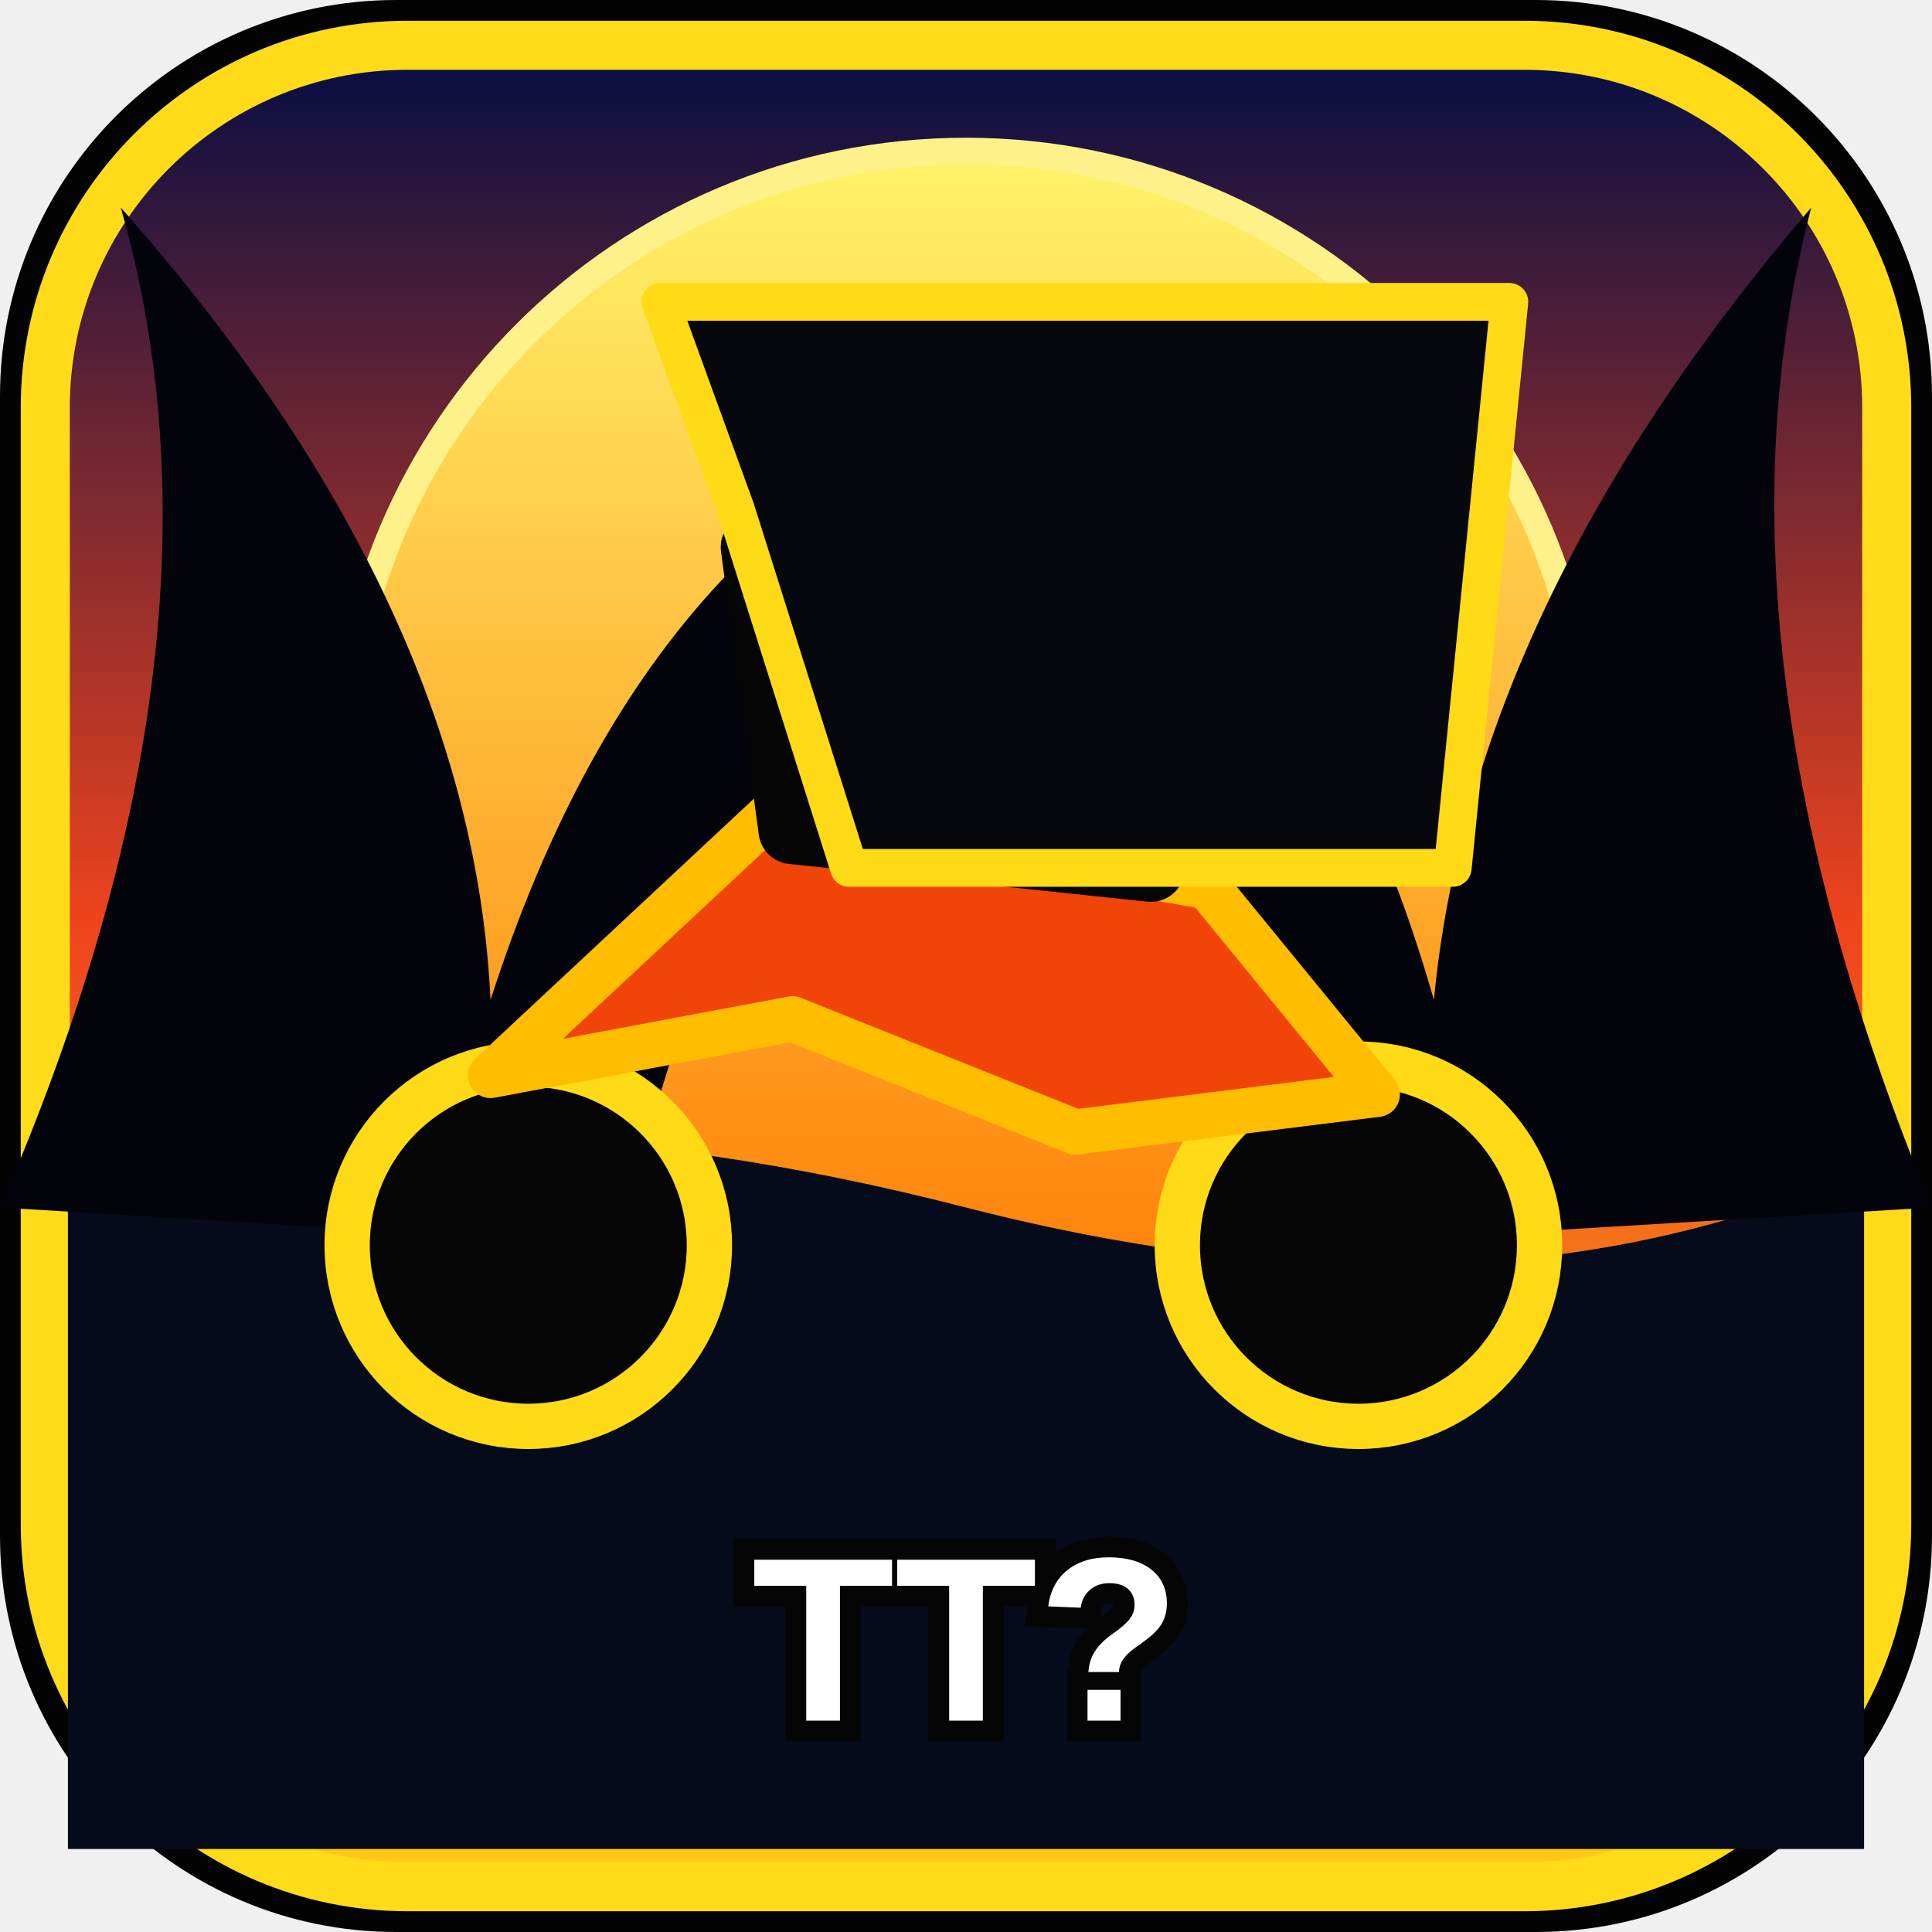
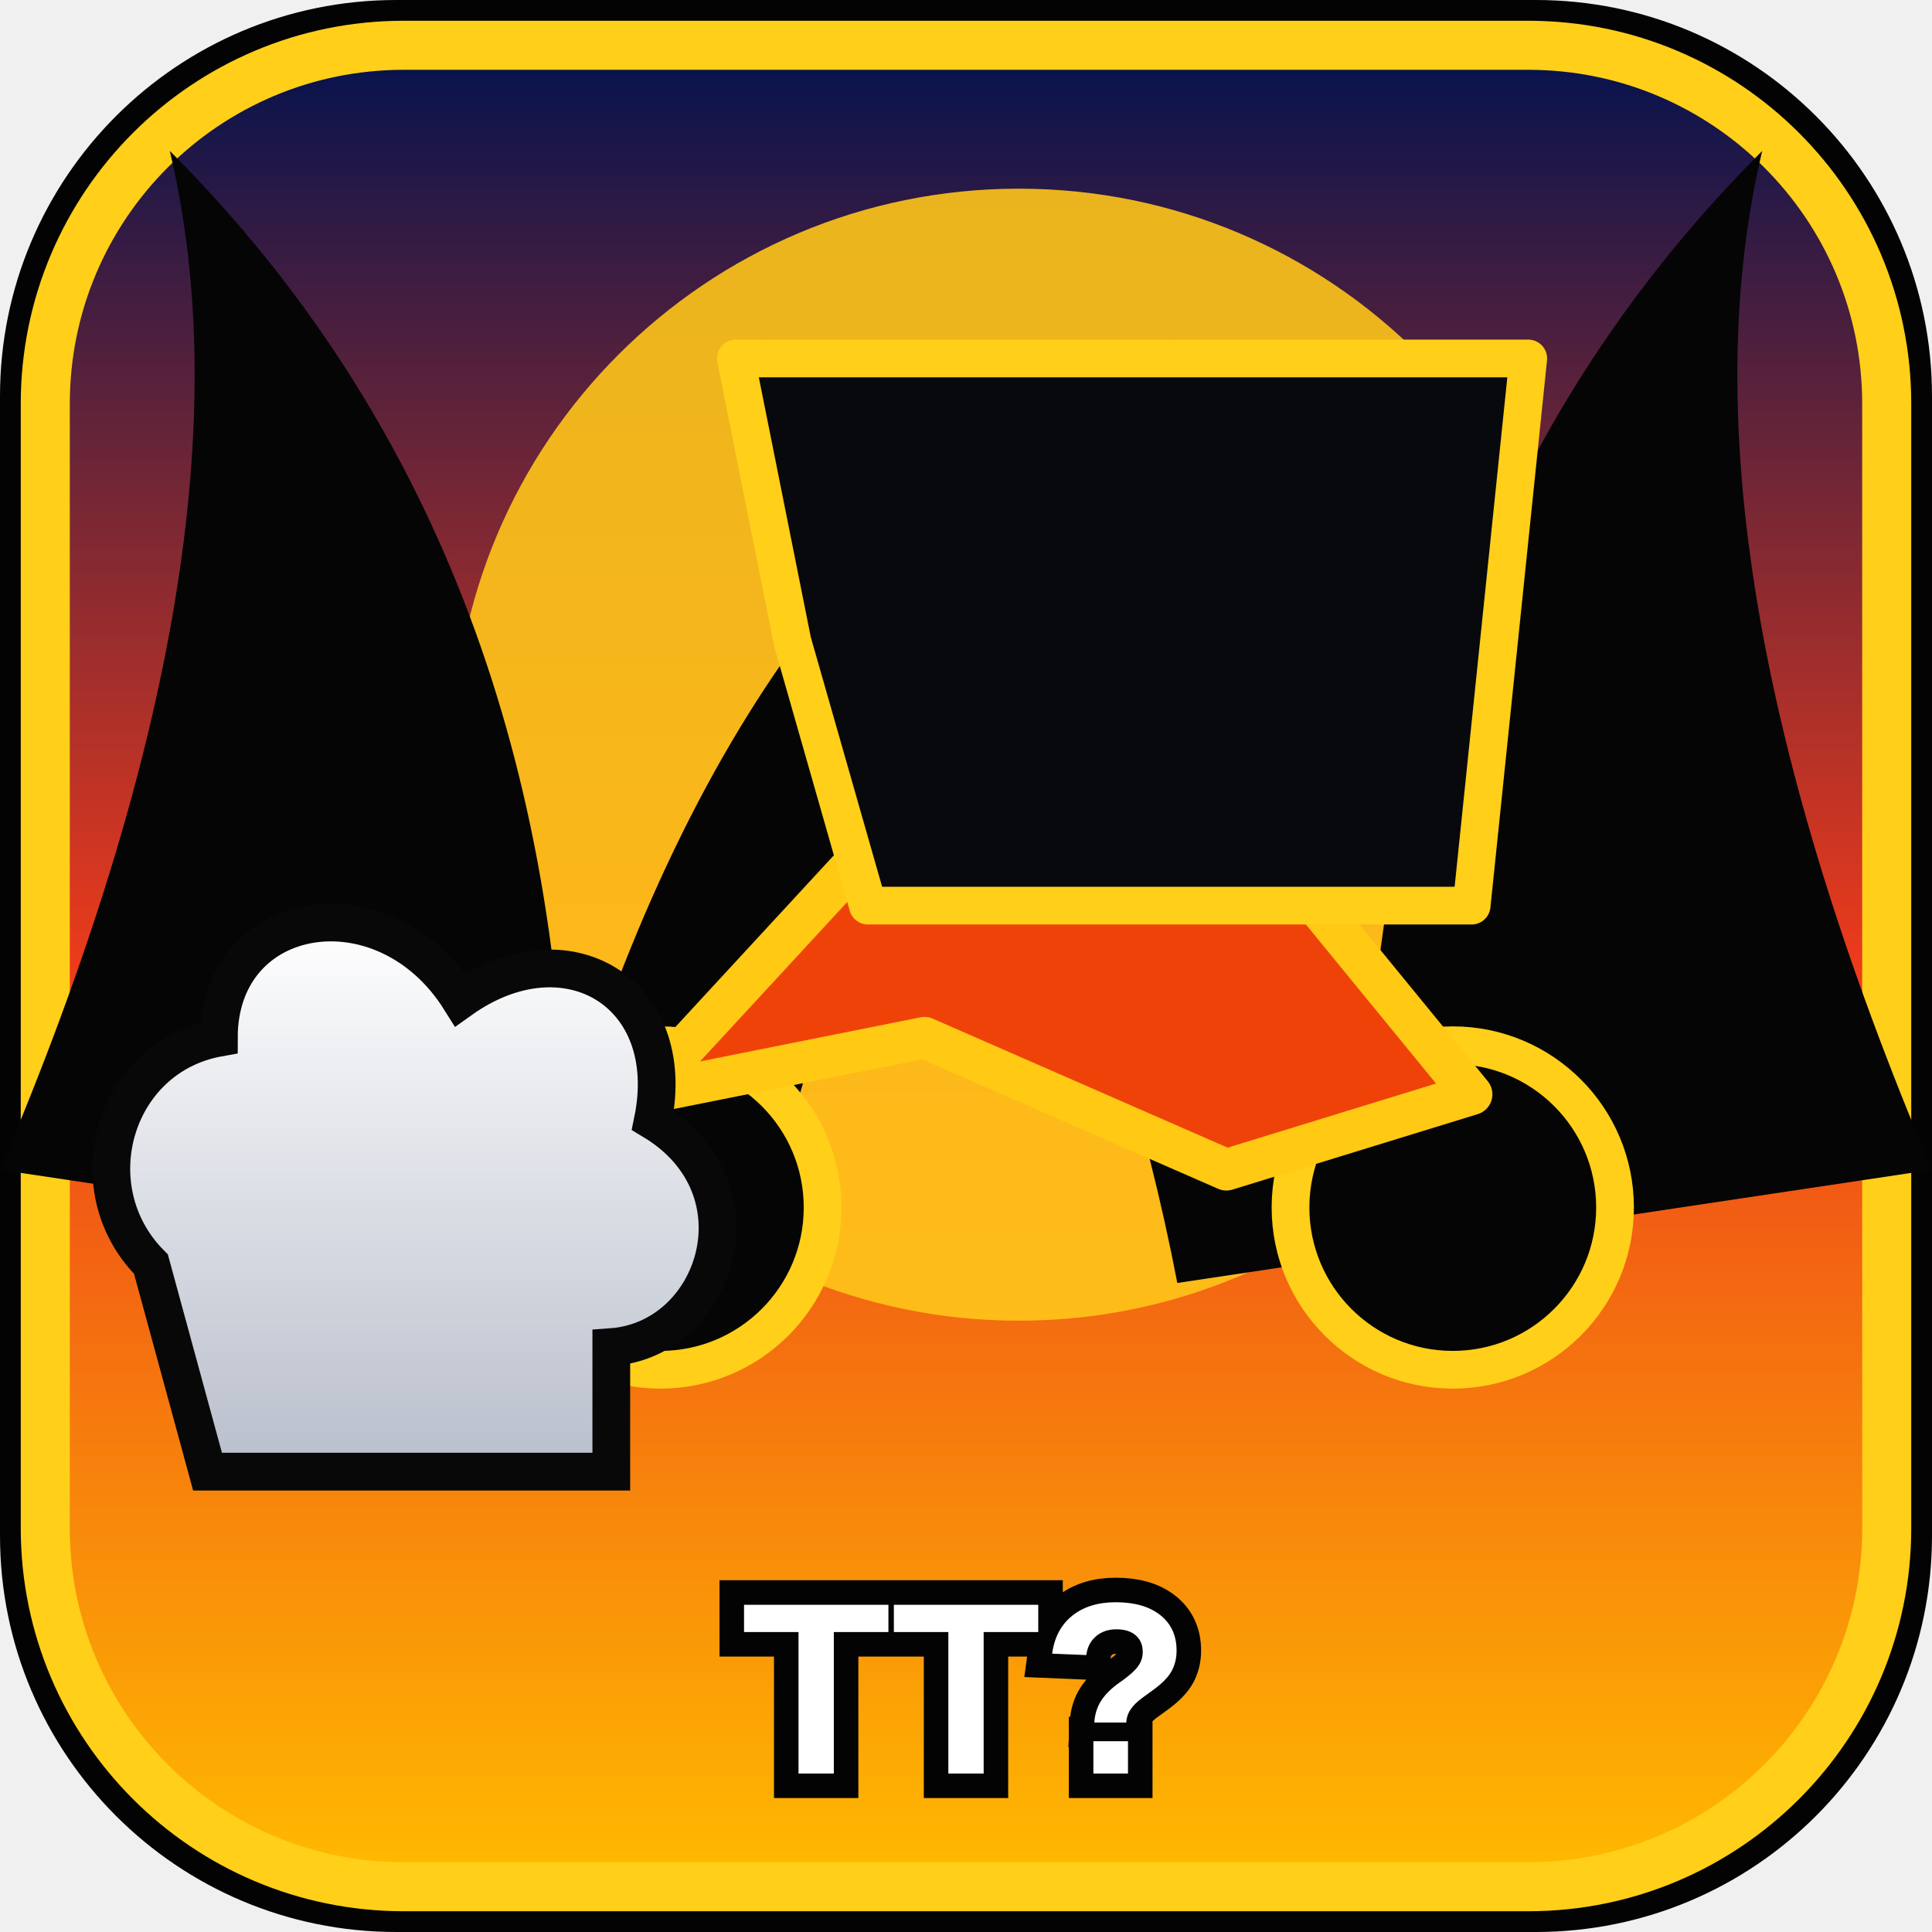
<svg xmlns="http://www.w3.org/2000/svg" viewBox="0 0 512 512">
  <defs>
-     <linearGradient id="sky" x2="0" y2="1">
-       <stop stop-color="#080e43" />
-       <stop offset=".48" stop-color="#f0441d" />
-       <stop offset="1" stop-color="#ffca16" />
+     <linearGradient id="bg" x2="0" y2="1">
+       <stop stop-color="#07134d" />
+       <stop offset=".5" stop-color="#ed3b1b" />
+       <stop offset="1" stop-color="#ffb900" />
    </linearGradient>
-     <linearGradient id="g" x2="0" y2="1">
-       <stop stop-color="#fff36a" />
-       <stop offset="1" stop-color="#ff7600" />
+     <linearGradient id="w" x2="0" y2="1">
+       <stop stop-color="#fff" />
+       <stop offset="1" stop-color="#b8becb" />
    </linearGradient>
  </defs>
  <rect width="512" height="512" rx="105" fill="#030303" />
-   <rect x="12" y="12" width="488" height="488" rx="96" fill="url(#sky)" stroke="#ffdb19" stroke-width="13" />
-   <circle cx="256" cy="205" r="165" fill="url(#g)" stroke="#fff18a" stroke-width="7" />
-   <path d="M18 315Q120 285 256 320T494 310V490H18Z" fill="#050b1a" />
-   <g fill="#03040b">
-     <path d="M0 320Q65 170 32 55Q125 160 130 265Q175 125 285 100Q190 205 165 330Z" />
-     <path d="M512 320Q450 170 480 55Q390 160 380 265Q340 125 230 100Q320 205 345 330Z" />
+   <rect x="12" y="12" width="488" height="488" rx="95" fill="url(#bg)" stroke="#ffcf19" stroke-width="13" />
+   <circle cx="270" cy="200" r="150" fill="#ffc51a" opacity=".9" />
+   <g fill="#050505">
+     <path d="M0 310Q70 145 45 40Q145 140 150 300Q200 135 310 90Q225 210 200 340Z" />
+     <path d="M512 310Q442 145 467 40Q367 140 362 300Q312 135 202 90Q287 210 312 340Z" />
  </g>
-   <g transform="translate(75 75)" stroke="#050505" stroke-width="18" stroke-linejoin="round">
-     <circle cx="65" cy="255" r="48" fill="#050505" stroke="#ffda16" stroke-width="12" />
-     <circle cx="285" cy="255" r="48" fill="#050505" stroke="#ffda16" stroke-width="12" />
-     <path d="M55 210L130 140L245 160L290 215L210 225L135 195Z" fill="#f04408" stroke="#ffbd00" stroke-width="12" />
-     <path d="M135 145L125 70L190 25L245 60L230 155Z" fill="#080b15" />
-     <path d="M175 55L205 5L255 15L280 60L240 105Z" fill="#080b15" stroke="#ffda16" stroke-width="10" />
-     <path d="M120 60L100 5L325 5L310 155L150 155Z" fill="#07080d" stroke="#ffda16" stroke-width="10" />
+   <g transform="translate(125 90)" stroke="#050505" stroke-width="18" stroke-linejoin="round">
+     <circle cx="50" cy="230" r="43" fill="#050505" stroke="#ffcf19" stroke-width="10" />
+     <circle cx="260" cy="230" r="43" fill="#050505" stroke="#ffcf19" stroke-width="10" />
+     <path d="M45 200L105 135L220 145L265 200L200 220L120 185Z" fill="#ef4209" stroke="#ffc914" stroke-width="11" />
+     <path d="M120 135L115 65L175 20L230 55L220 145Z" fill="#080a12" />
+     <path d="M145 50L170 5L230 15L250 60L210 95Z" fill="#090b14" stroke="#ffcf19" stroke-width="9" />
+     <path d="M85 80L70 5L280 5L265 150L105 150Z" fill="#08090d" stroke="#ffcf19" stroke-width="10" />
  </g>
-   <text x="256" y="456" text-anchor="middle" font-family="Arial Black,Arial,sans-serif" font-size="62" font-weight="1000" fill="#fff" stroke="#050505" stroke-width="11" paint-order="stroke">TT?</text>
+   <g transform="translate(20 245)" stroke="#080808" stroke-width="10">
+     <path d="M20 90C0 70 10 35 38 30C38 -5 82 -12 102 20C130 0 160 18 153 52C183 70 170 110 142 112L142 145L35 145Z" fill="url(#w)" />
+   </g>
+   <text x="256" y="470" text-anchor="middle" font-family="Arial Black,Arial,sans-serif" font-size="65" font-weight="1000" fill="#fff" stroke="#030303" stroke-width="13" paint-order="stroke">TT?</text>
</svg>
